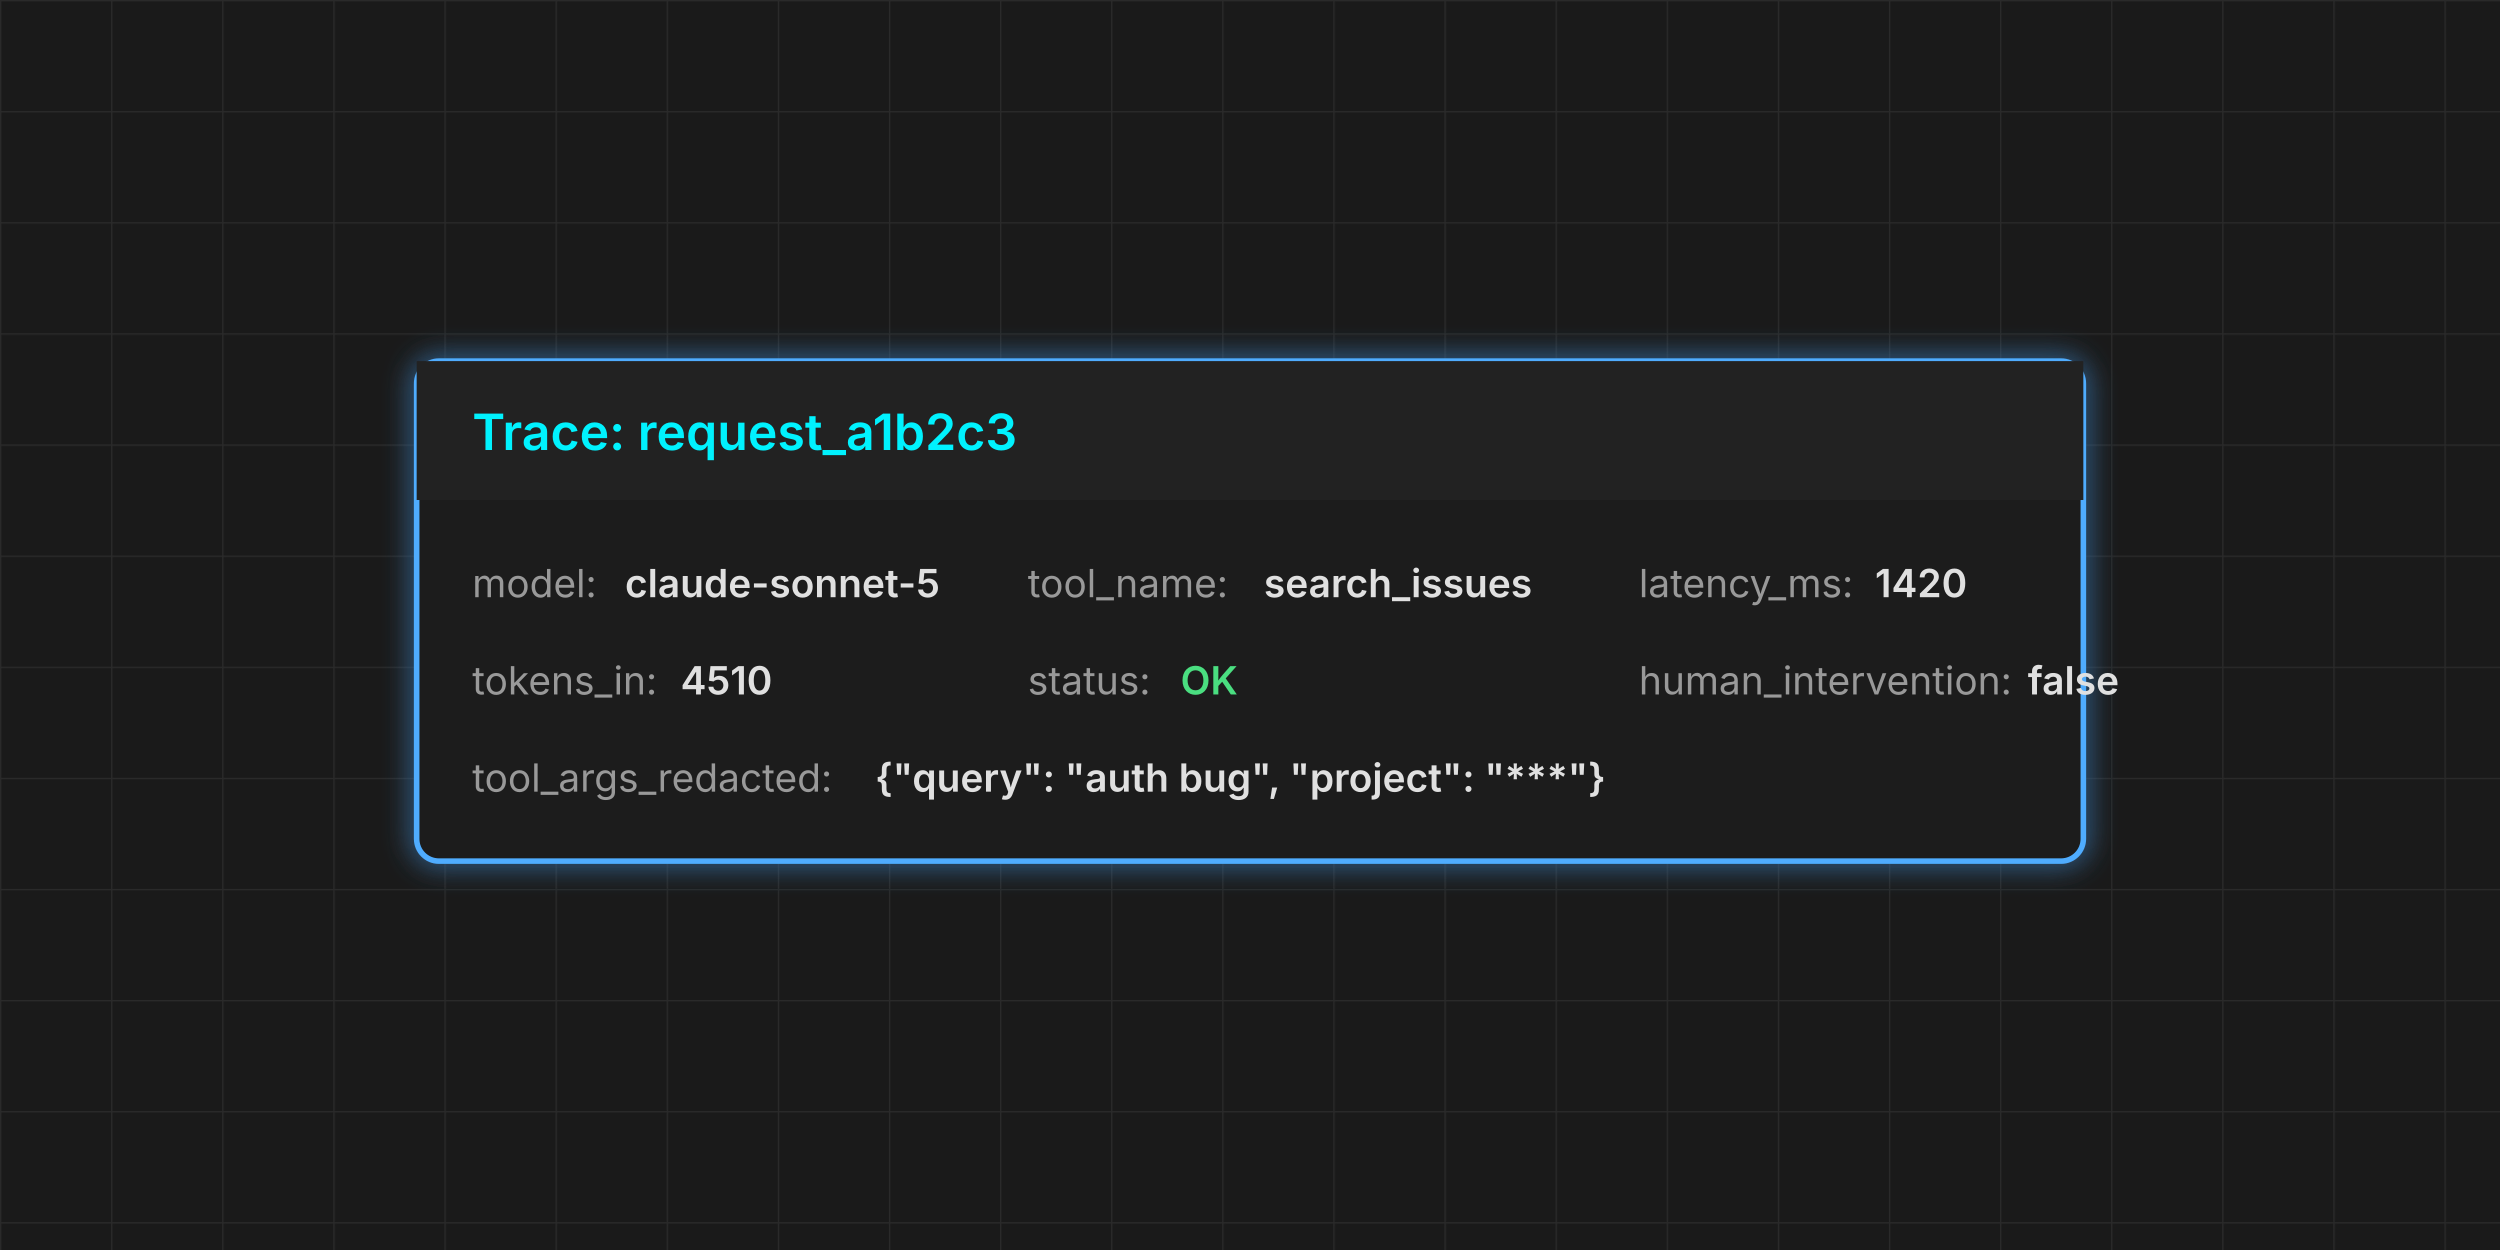
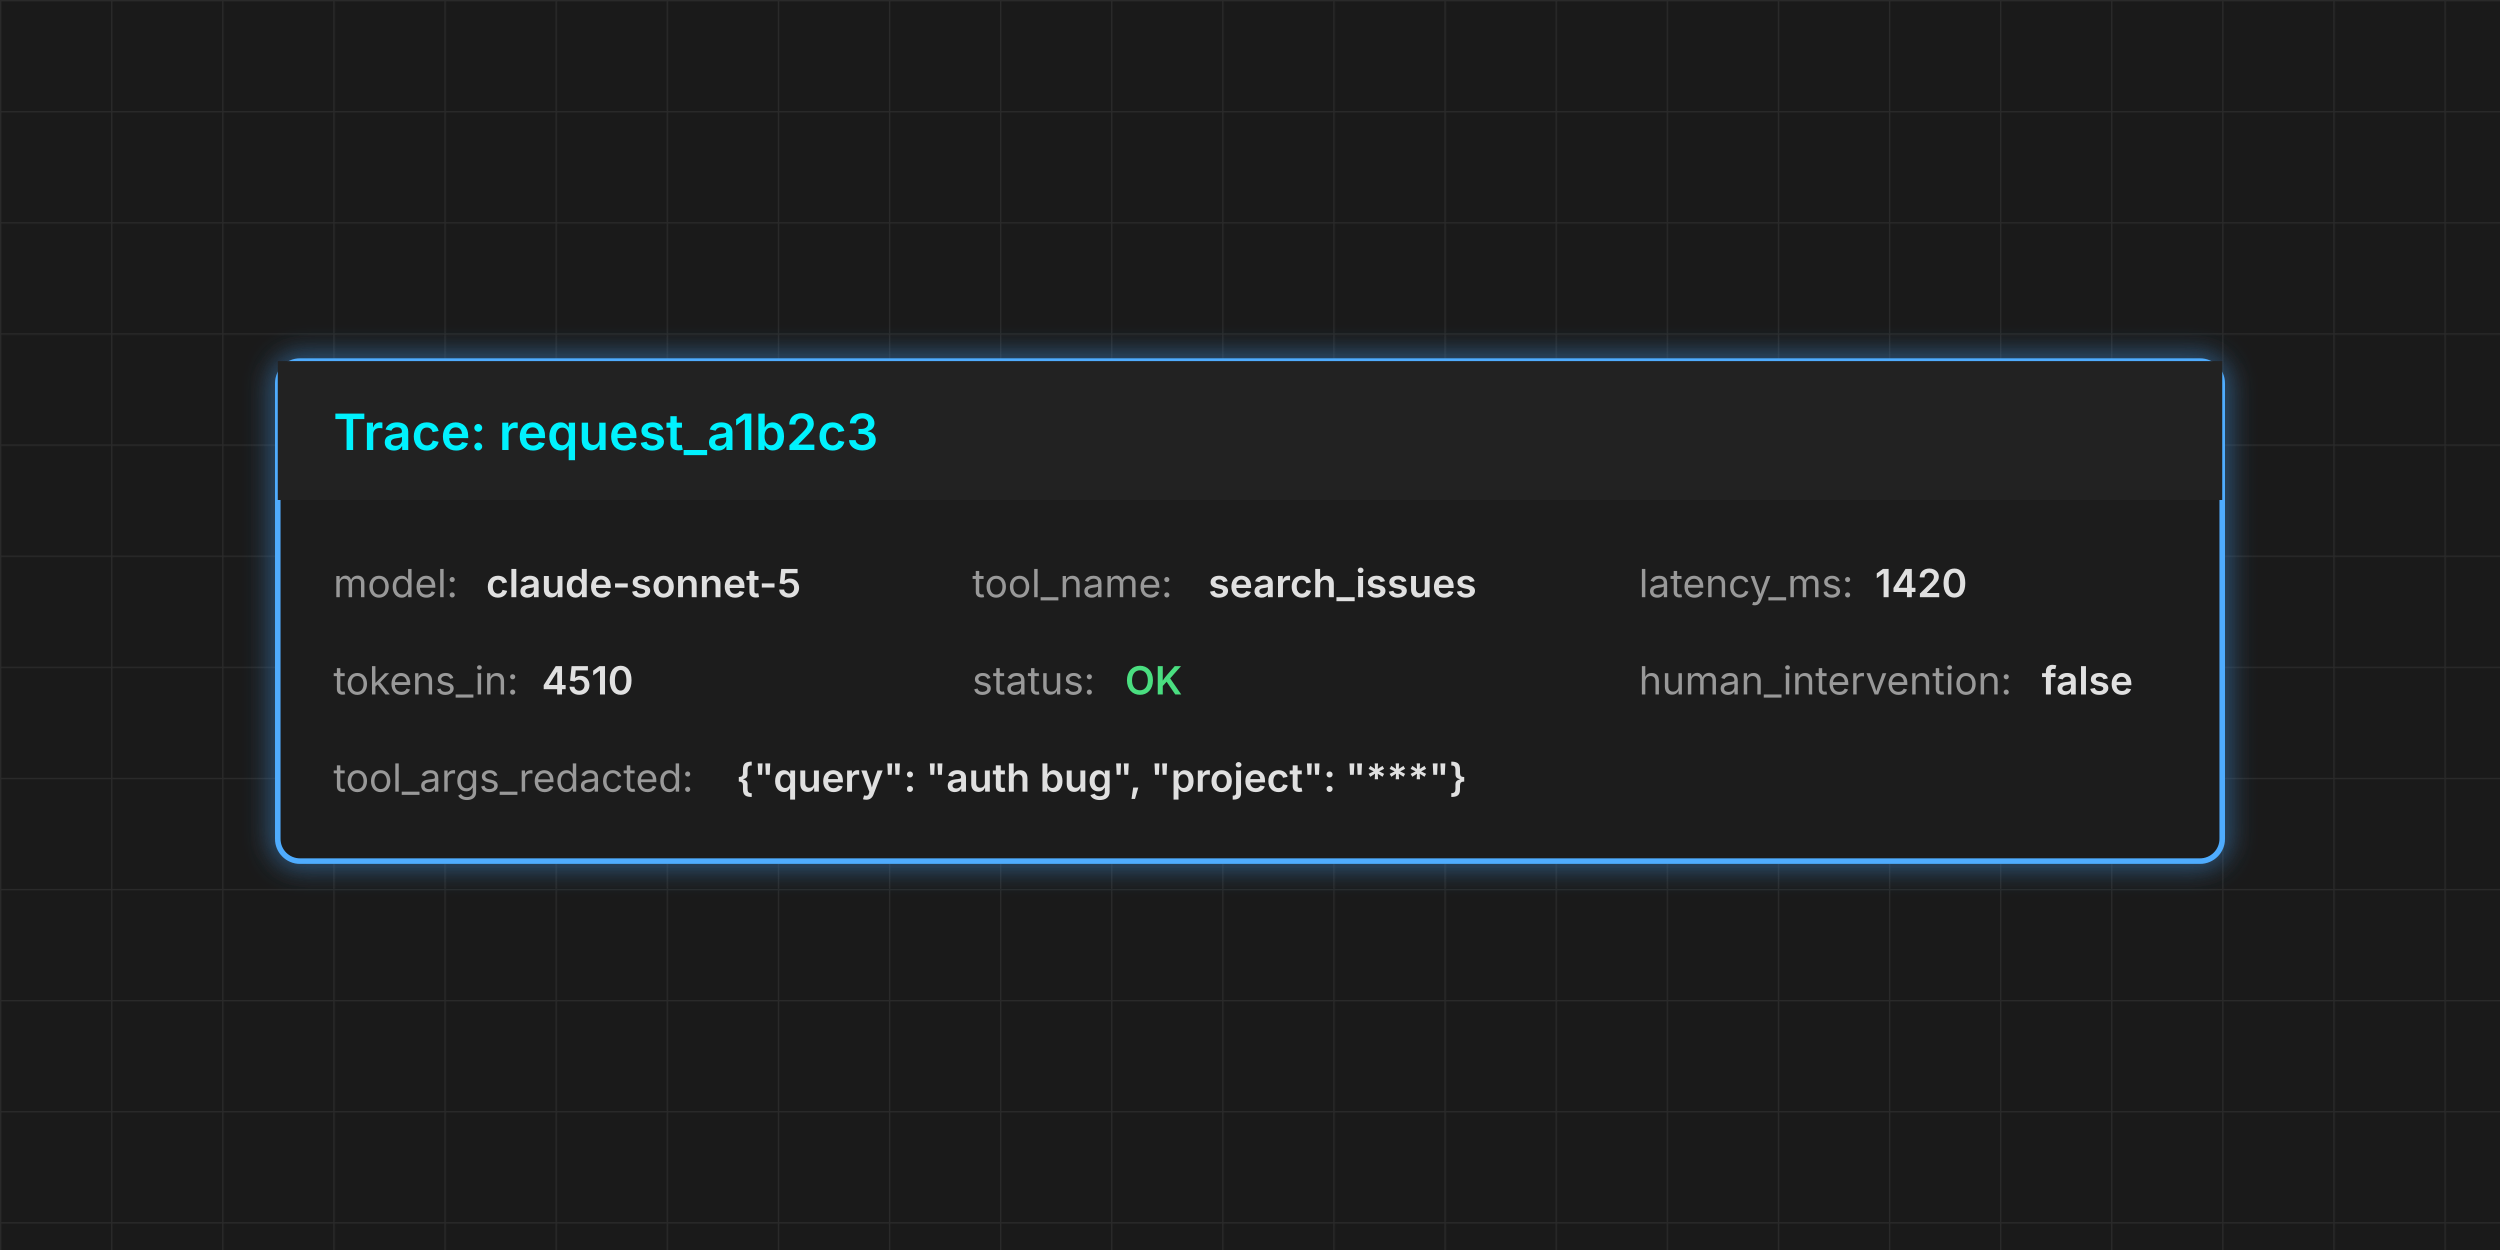
<svg xmlns="http://www.w3.org/2000/svg" viewBox="0 0 900 450" width="100%" height="100%" style="background-color: #1a1a1a; font-family: system-ui, -apple-system, sans-serif;">
  <defs>
    <pattern id="grid" width="40" height="40" patternUnits="userSpaceOnUse">
      <path d="M 40 0 L 0 0 0 40" fill="none" stroke="#2a2a2a" stroke-width="1" />
    </pattern>
    <linearGradient id="glowCyan" x1="0%" y1="0%" x2="100%" y2="100%">
      <stop offset="0%" stop-color="#00f2fe" />
      <stop offset="100%" stop-color="#4facfe" />
    </linearGradient>
    <linearGradient id="lineGrad" x1="0%" y1="0%" x2="100%" y2="0%">
      <stop offset="0%" stop-color="#444444" />
      <stop offset="50%" stop-color="#4facfe" />
      <stop offset="100%" stop-color="#444444" />
    </linearGradient>
    <filter id="glow" x="-20%" y="-20%" width="140%" height="140%">
      <feGaussianBlur stdDeviation="5" result="blur" />
      <feComposite in="SourceGraphic" in2="blur" operator="over" />
    </filter>
  </defs>
  <rect width="100%" height="100%" fill="#1a1a1a" />
  <rect width="100%" height="100%" fill="url(#grid)" />
-   <g transform="translate(150, 130)">
-     <rect x="0" y="0" width="600" height="180" rx="8" fill="#1a1a1a" stroke="#4facfe" stroke-width="2" filter="url(#glow)" />
-     <rect x="0" y="0" width="600" height="50" fill="#222" />
+   <g transform="translate(100, 130)">
+     <rect x="0" y="0" width="700" height="180" rx="8" fill="#1a1a1a" stroke="#4facfe" stroke-width="2" filter="url(#glow)" />
+     <rect x="0" y="0" width="700" height="50" fill="#222" />
    <text x="20" y="32" fill="#00f2fe" font-size="18" font-weight="600">Trace: request_a1b2c3</text>
    <text x="20" y="85" fill="#999" font-size="14">model:</text>
    <text x="75" y="85" fill="#e0e0e0" font-size="14" font-weight="600">claude-sonnet-5</text>
-     <text x="220" y="85" fill="#999" font-size="14">tool_name:</text>
-     <text x="305" y="85" fill="#e0e0e0" font-size="14" font-weight="600">search_issues</text>
-     <text x="440" y="85" fill="#999" font-size="14">latency_ms:</text>
-     <text x="525" y="85" fill="#e0e0e0" font-size="14" font-weight="600">1420</text>
+     <text x="250" y="85" fill="#999" font-size="14">tool_name:</text>
+     <text x="335" y="85" fill="#e0e0e0" font-size="14" font-weight="600">search_issues</text>
+     <text x="490" y="85" fill="#999" font-size="14">latency_ms:</text>
+     <text x="575" y="85" fill="#e0e0e0" font-size="14" font-weight="600">1420</text>
    <text x="20" y="120" fill="#999" font-size="14">tokens_in:</text>
    <text x="95" y="120" fill="#e0e0e0" font-size="14" font-weight="600">4510</text>
-     <text x="220" y="120" fill="#999" font-size="14">status:</text>
-     <text x="275" y="120" fill="#4ade80" font-size="14" font-weight="600">OK</text>
-     <text x="440" y="120" fill="#999" font-size="14">human_intervention:</text>
-     <text x="580" y="120" fill="#e0e0e0" font-size="14" font-weight="600">false</text>
+     <text x="250" y="120" fill="#999" font-size="14">status:</text>
+     <text x="305" y="120" fill="#4ade80" font-size="14" font-weight="600">OK</text>
+     <text x="490" y="120" fill="#999" font-size="14">human_intervention:</text>
+     <text x="635" y="120" fill="#e0e0e0" font-size="14" font-weight="600">false</text>
    <text x="20" y="155" fill="#999" font-size="14">tool_args_redacted:</text>
    <text x="165" y="155" fill="#e0e0e0" font-size="14" font-weight="600">{"query": "auth bug", "project": "***"}</text>
  </g>
</svg>
